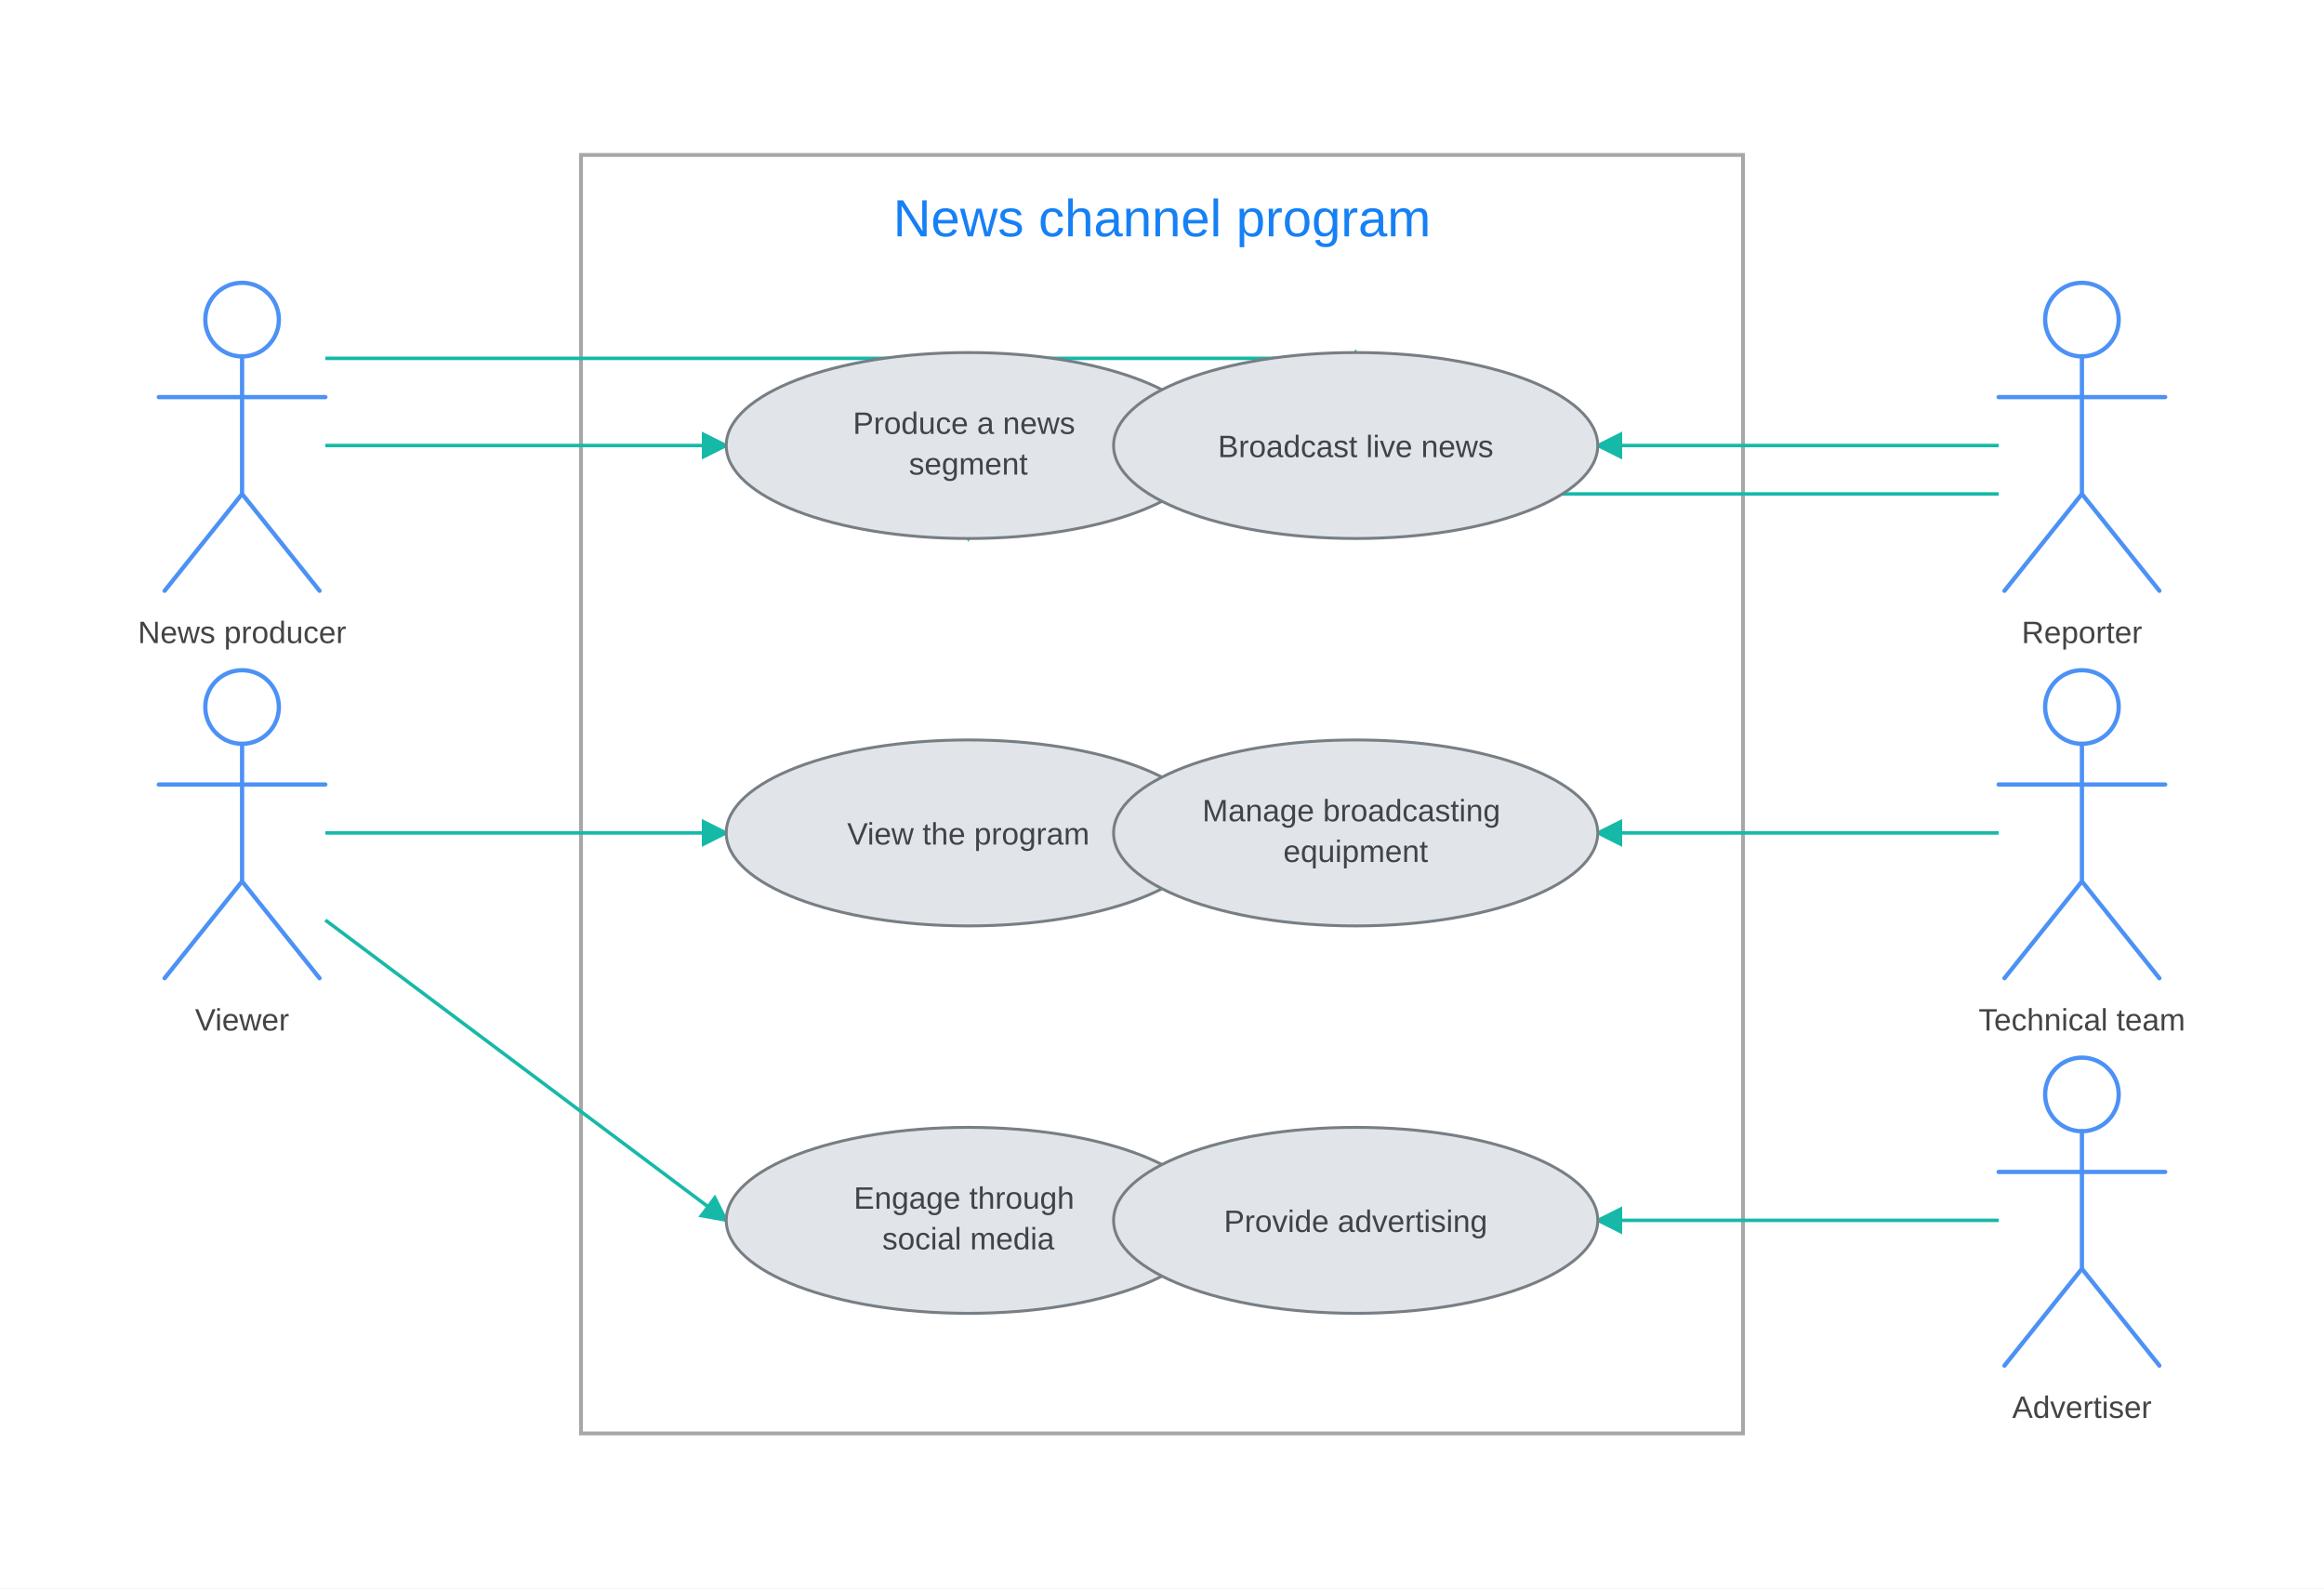
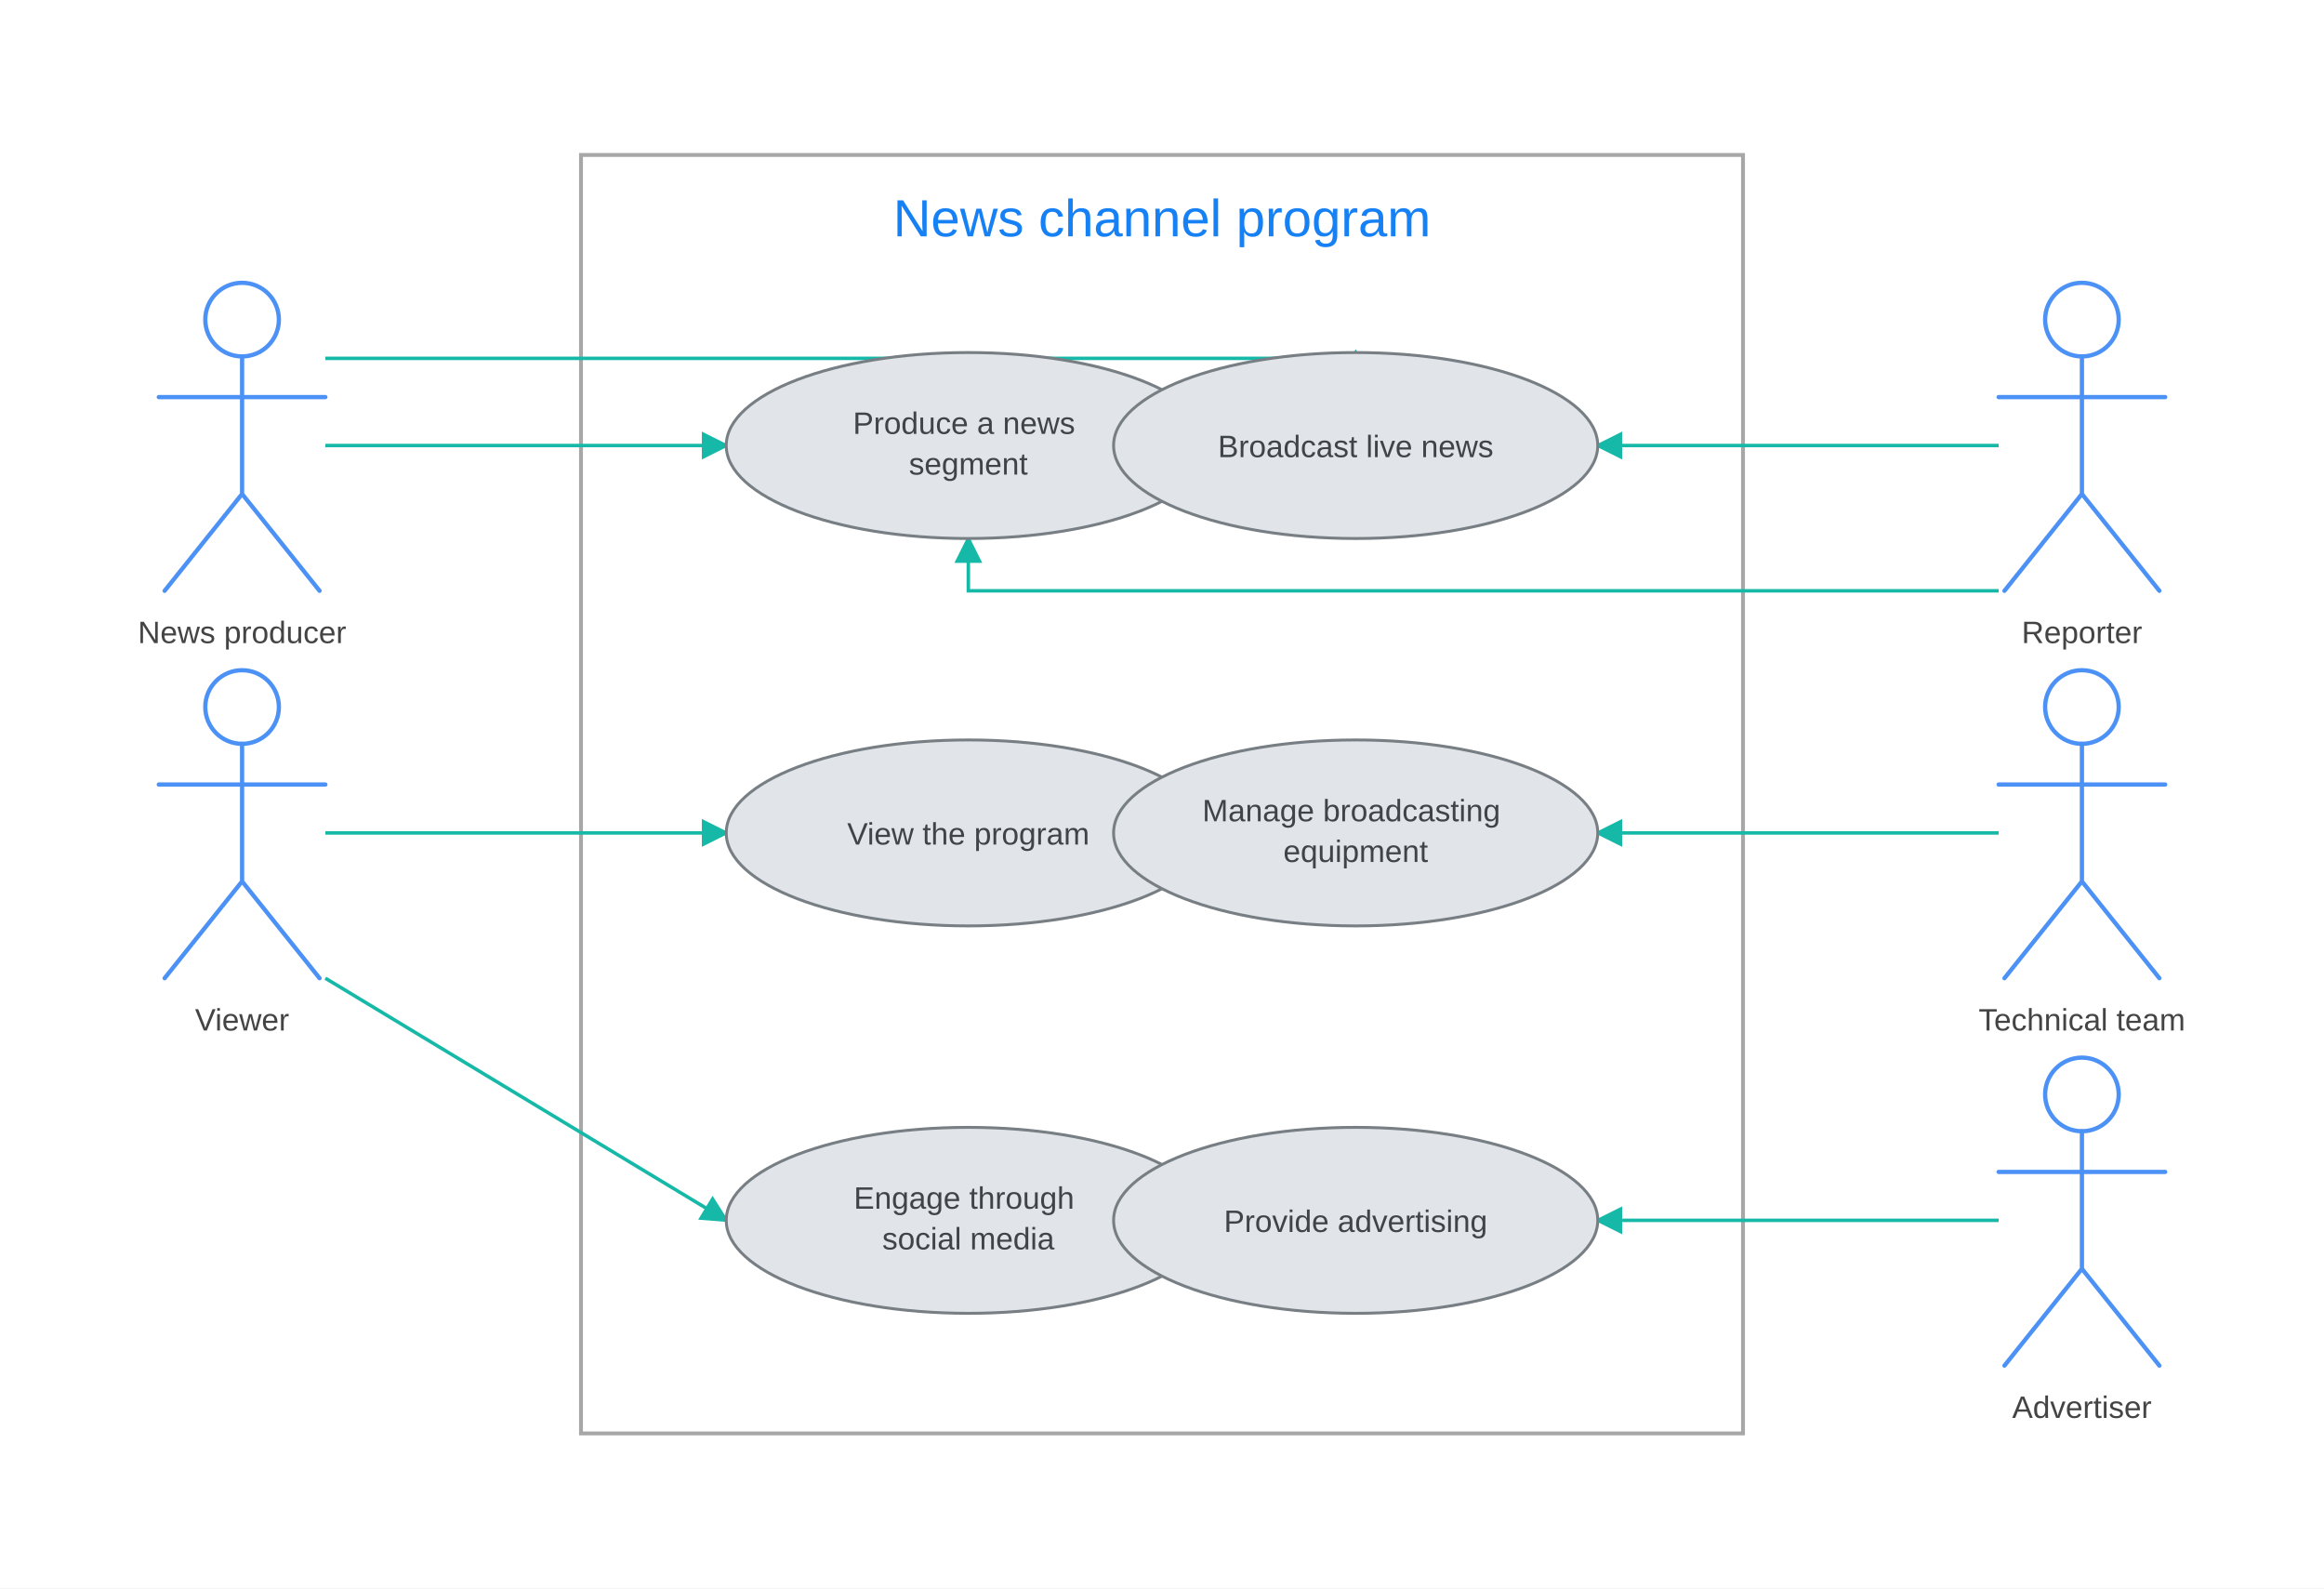
<svg xmlns="http://www.w3.org/2000/svg" width="1200" height="820" viewBox="0 0 1200 820" role="img" aria-labelledby="title desc">
  <defs>
    <marker id="arrow" markerWidth="8" markerHeight="8" refX="7" refY="4" orient="auto" markerUnits="strokeWidth">
      <path d="M0,0 L8,4 L0,8 Z" fill="#16b9a8" />
    </marker>
    <style>
      .system { fill:#fff; stroke:#a7a7a7; stroke-width:2; }
      .system-title { font: 27px Arial, sans-serif; fill:#1680f5; text-anchor:middle; }
      .actor { fill:none; stroke:#4c91f5; stroke-width:2.2; stroke-linecap:round; stroke-linejoin:round; }
      .actor-label { font: 16px Arial, sans-serif; fill:#444; text-anchor:middle; }
      .usecase { fill:#e1e5e9; stroke:#777e84; stroke-width:1.5; }
      .usecase-label { font: 16px Arial, sans-serif; fill:#3f4449; text-anchor:middle; }
      .association { fill:none; stroke:#16b9a8; stroke-width:1.8; marker-end:url(#arrow); }
    </style>
  </defs>
  <rect width="1200" height="820" fill="#fff" />
  <rect x="300" y="80" width="600" height="660" class="system" />
  <text x="600" y="122" class="system-title">News channel program</text>
  <g class="association">
    <path d="M168 230 H375" />
    <path d="M168 185 H700 V182" />
    <path d="M1032 230 H825" />
-     <path d="M1032 255 H500 V278" />
+     <path d="M1032 305 H500 V278" />
    <path d="M168 430 H375" />
-     <path d="M168 475 L375 630" />
+     <path d="M168 505 L375 630" />
    <path d="M1032 430 H825" />
    <path d="M1032 630 H825" />
  </g>
  <g>
    <ellipse cx="500" cy="230" rx="125" ry="48" class="usecase" />
    <text x="500" y="224" class="usecase-label">
      <tspan x="500">Produce a news</tspan>
      <tspan x="500" dy="21">segment</tspan>
    </text>
    <ellipse cx="700" cy="230" rx="125" ry="48" class="usecase" />
    <text x="700" y="236" class="usecase-label">Broadcast live news</text>
    <ellipse cx="500" cy="430" rx="125" ry="48" class="usecase" />
    <text x="500" y="436" class="usecase-label">View the program</text>
    <ellipse cx="700" cy="430" rx="125" ry="48" class="usecase" />
    <text x="700" y="424" class="usecase-label">
      <tspan x="700">Manage broadcasting</tspan>
      <tspan x="700" dy="21">equipment</tspan>
    </text>
    <ellipse cx="500" cy="630" rx="125" ry="48" class="usecase" />
    <text x="500" y="624" class="usecase-label">
      <tspan x="500">Engage through</tspan>
      <tspan x="500" dy="21">social media</tspan>
    </text>
    <ellipse cx="700" cy="630" rx="125" ry="48" class="usecase" />
    <text x="700" y="636" class="usecase-label">Provide advertising</text>
  </g>
  <g class="actor">
    <circle cx="125" cy="165" r="19" />
    <path d="M125 184 V255 M82 205 H168 M125 255 L85 305 M125 255 L165 305" />
  </g>
  <text x="125" y="332" class="actor-label">News producer</text>
  <g class="actor">
    <circle cx="1075" cy="165" r="19" />
    <path d="M1075 184 V255 M1032 205 H1118 M1075 255 L1035 305 M1075 255 L1115 305" />
  </g>
  <text x="1075" y="332" class="actor-label">Reporter</text>
  <g class="actor">
    <circle cx="125" cy="365" r="19" />
    <path d="M125 384 V455 M82 405 H168 M125 455 L85 505 M125 455 L165 505" />
  </g>
  <text x="125" y="532" class="actor-label">Viewer</text>
  <g class="actor">
    <circle cx="1075" cy="365" r="19" />
    <path d="M1075 384 V455 M1032 405 H1118 M1075 455 L1035 505 M1075 455 L1115 505" />
  </g>
  <text x="1075" y="532" class="actor-label">Technical team</text>
  <g class="actor">
    <circle cx="1075" cy="565" r="19" />
    <path d="M1075 584 V655 M1032 605 H1118 M1075 655 L1035 705 M1075 655 L1115 705" />
  </g>
  <text x="1075" y="732" class="actor-label">Advertiser</text>
</svg>
